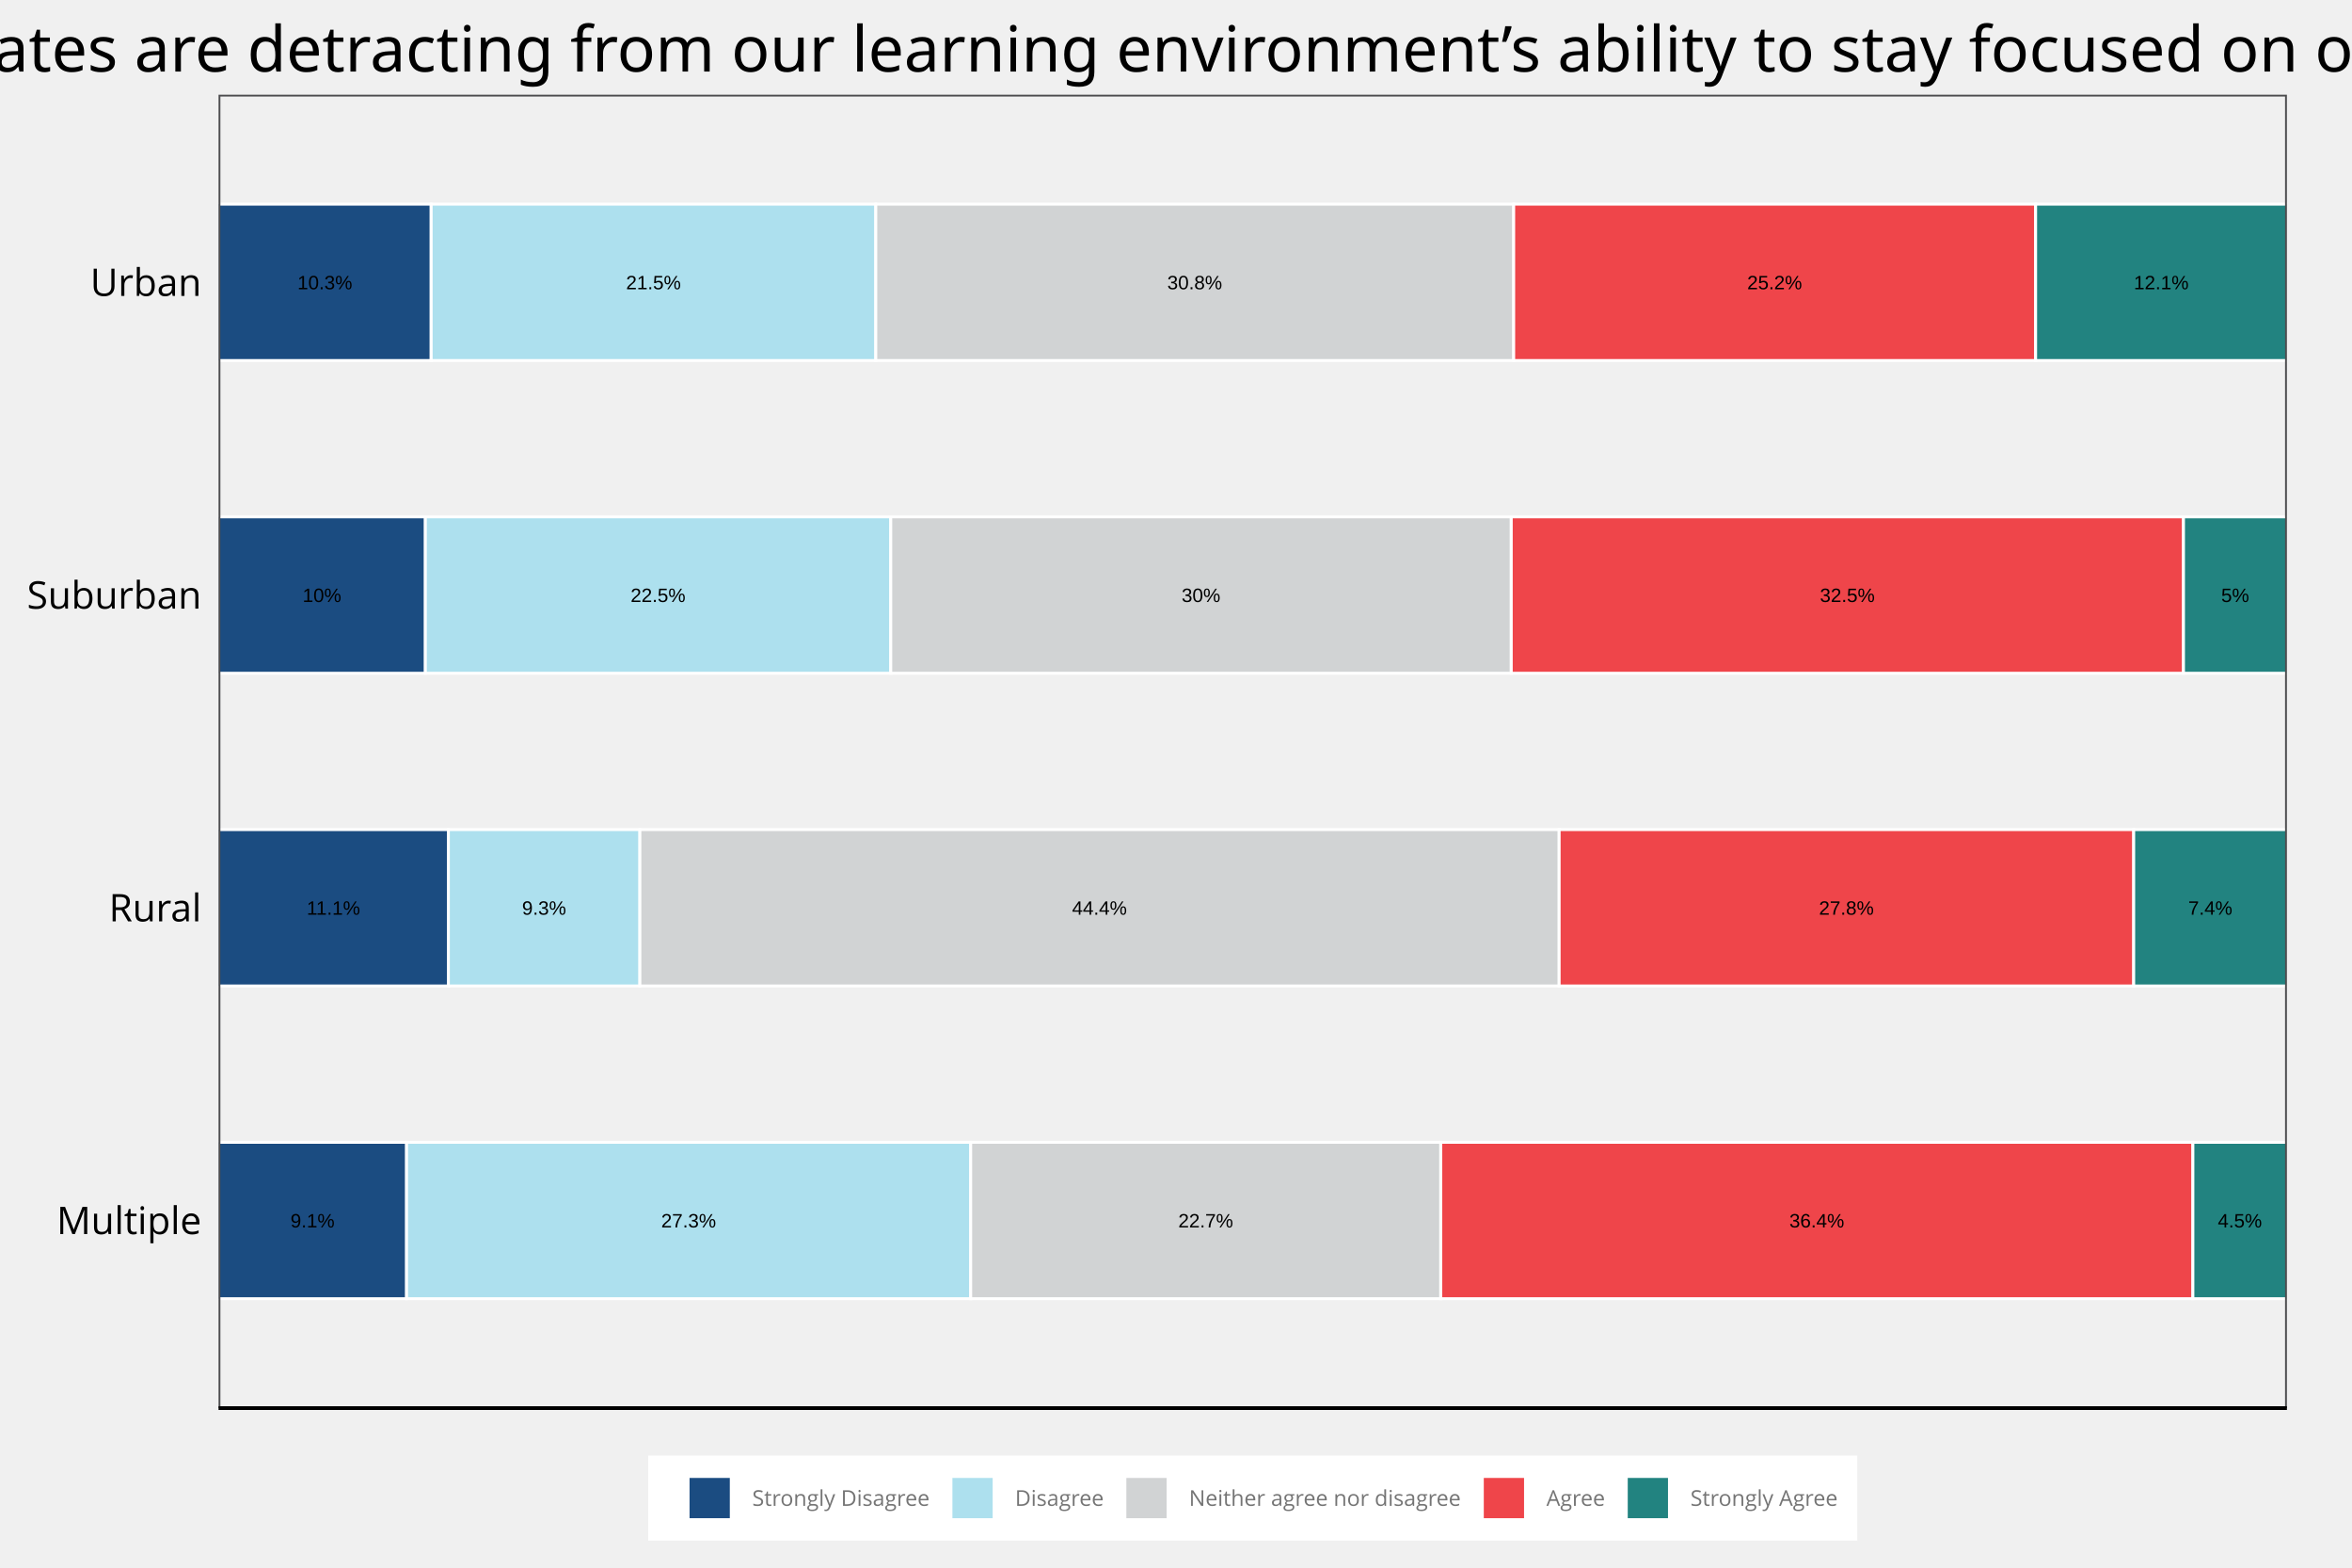
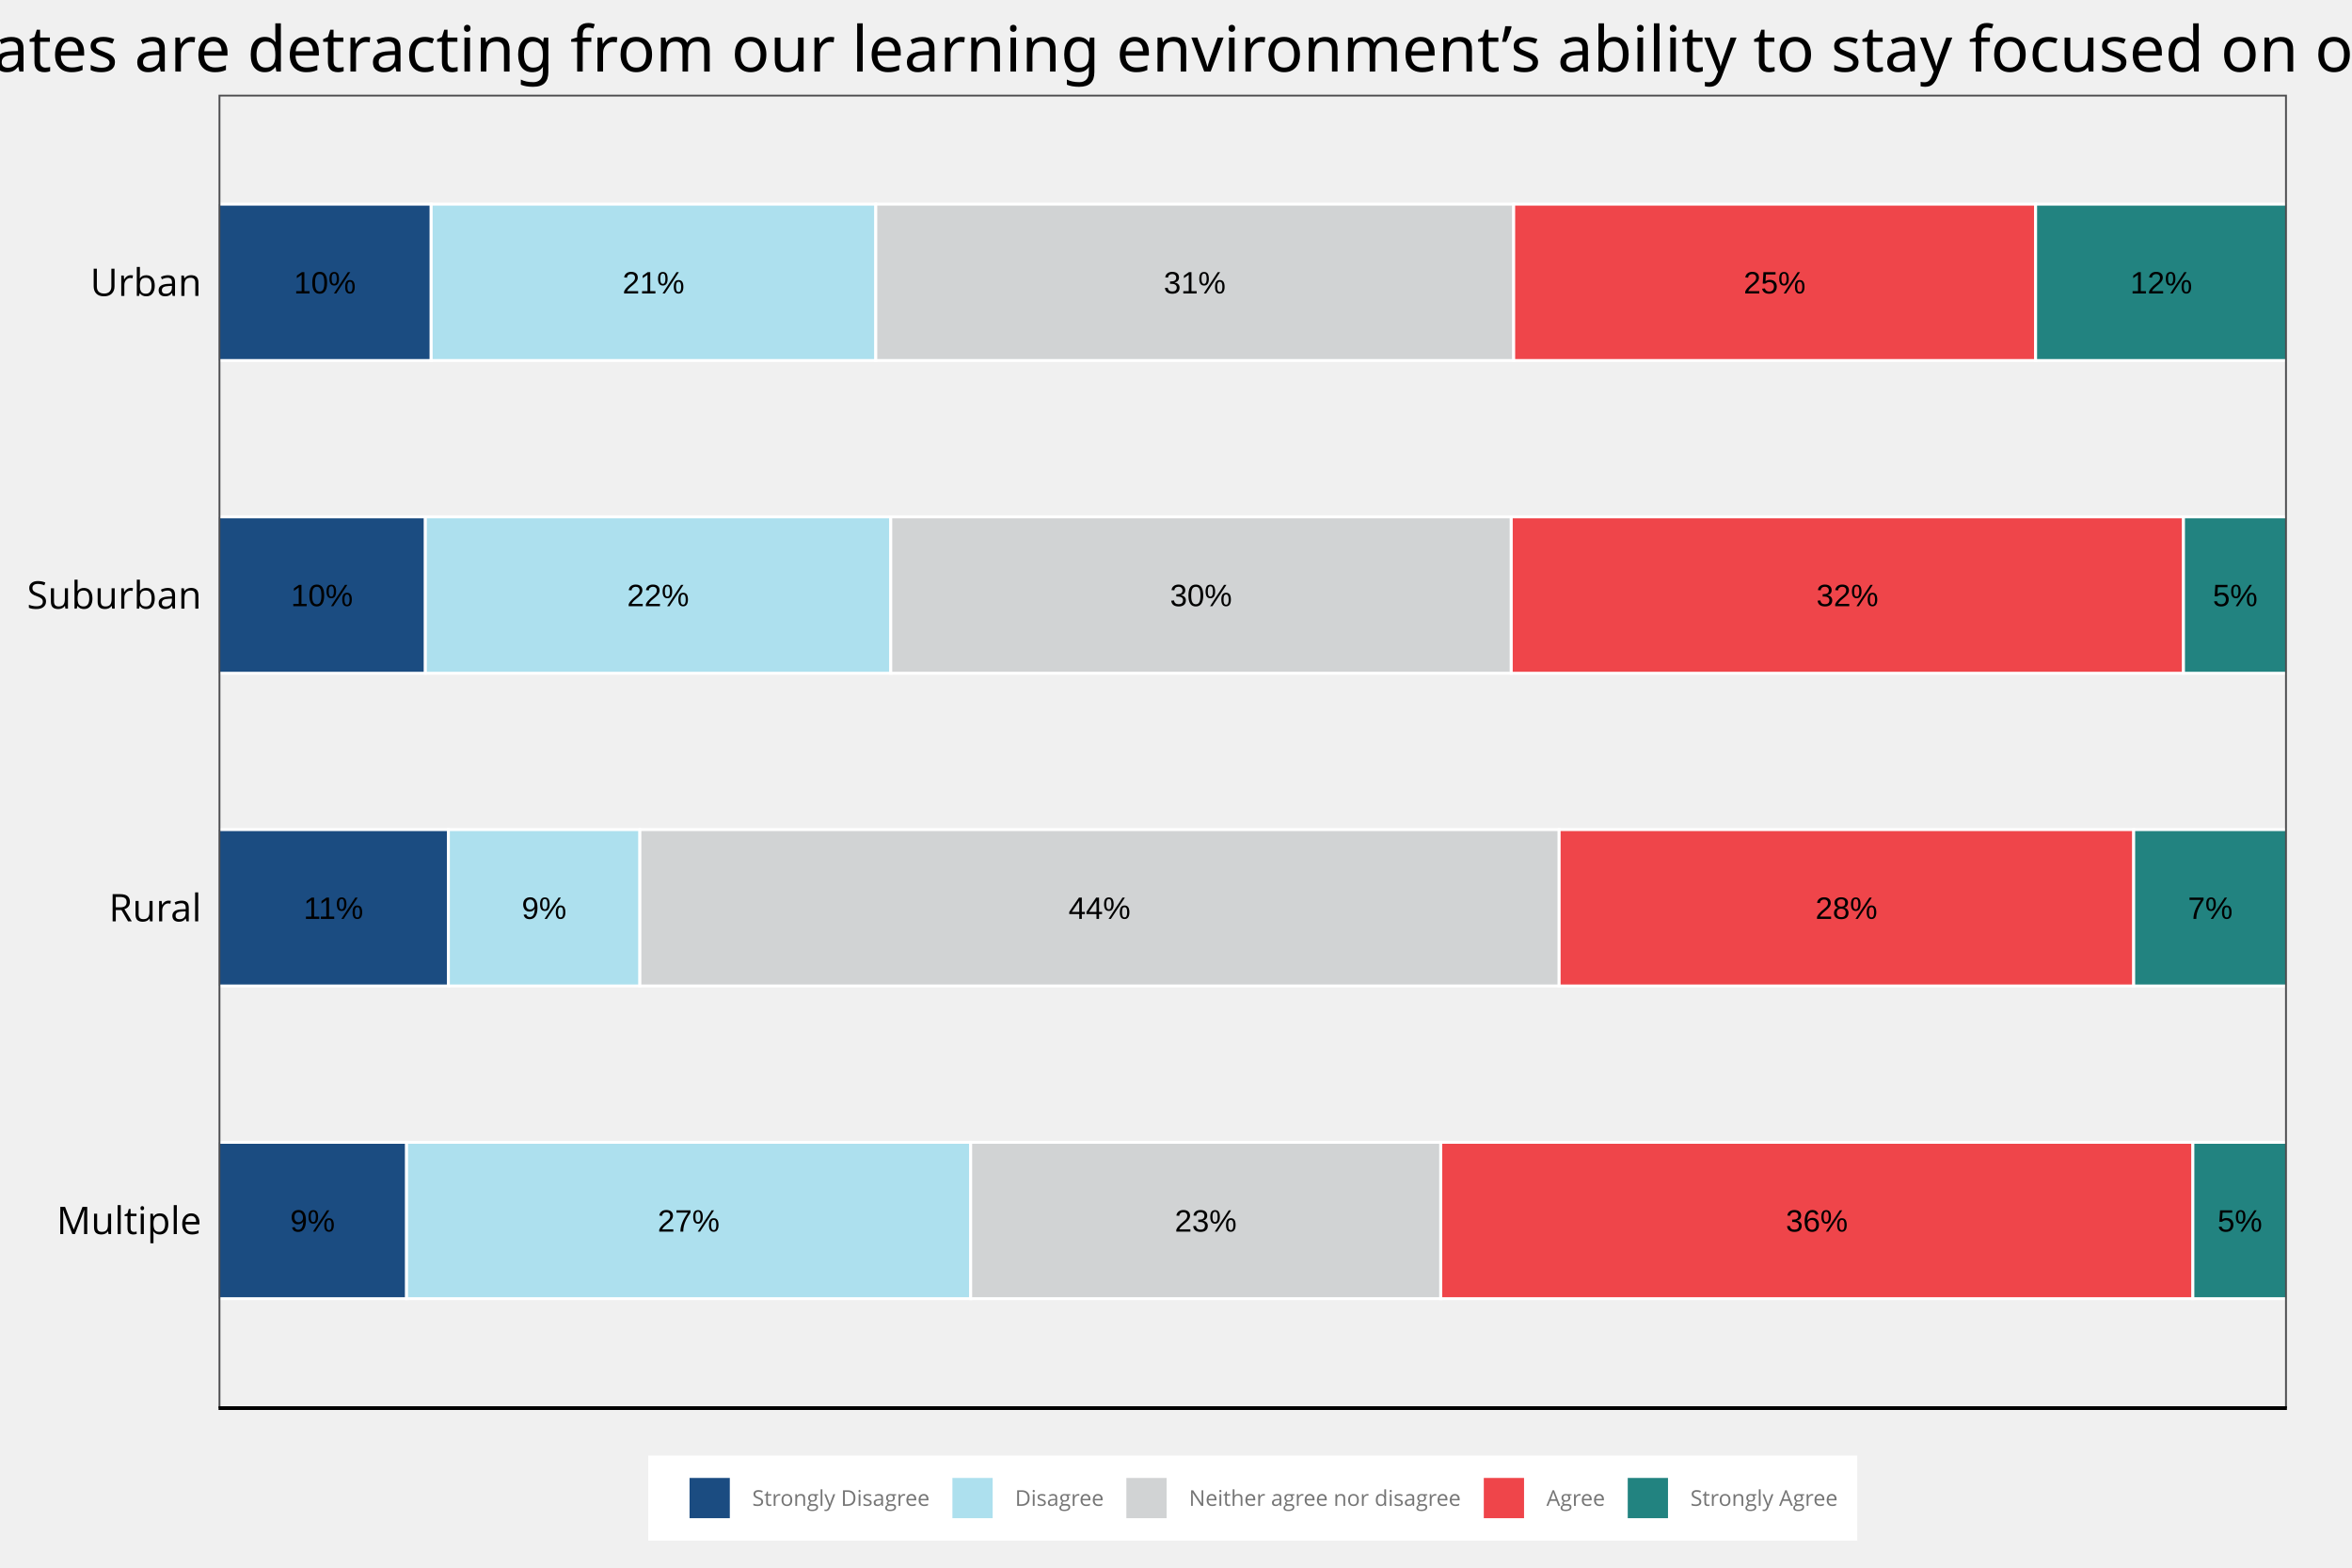
<svg xmlns="http://www.w3.org/2000/svg" class="svglite" width="864.00pt" height="576.00pt" viewBox="0 0 864.00 576.00">
  <defs>
    <style type="text/css">
    .svglite line, .svglite polyline, .svglite polygon, .svglite path, .svglite rect, .svglite circle {
      fill: none;
      stroke: #000000;
      stroke-linecap: round;
      stroke-linejoin: round;
      stroke-miterlimit: 10.00;
    }
    .svglite text {
      white-space: pre;
    }
  </style>
  </defs>
  <rect width="100%" height="100%" style="stroke: none; fill: none;" />
  <defs>
    <clipPath id="cpMC4wMHw4NjQuMDB8MC4wMHw1NzYuMDA=">
      <rect x="0.00" y="0.00" width="864.00" height="576.00" />
    </clipPath>
  </defs>
  <g clip-path="url(#cpMC4wMHw4NjQuMDB8MC4wMHw1NzYuMDA=)">
</g>
  <defs>
    <clipPath id="cpODAuMjh8ODQwLjA5fDM0Ljc5fDUxNy4zOA==">
      <rect x="80.28" y="34.79" width="759.81" height="482.58" />
    </clipPath>
  </defs>
  <g clip-path="url(#cpODAuMjh8ODQwLjA5fDM0Ljc5fDUxNy4zOA==)">
    <rect x="80.28" y="34.79" width="759.81" height="482.58" style="stroke-width: 1.36; stroke: none;" />
    <rect x="80.28" y="419.71" width="69.07" height="57.45" style="stroke-width: 1.07; stroke: #FFFFFF; stroke-linecap: butt; stroke-linejoin: miter; fill: #1B4C81;" />
    <rect x="149.36" y="419.71" width="207.22" height="57.45" style="stroke-width: 1.07; stroke: #FFFFFF; stroke-linecap: butt; stroke-linejoin: miter; fill: #ADE0EE;" />
    <rect x="356.58" y="419.71" width="172.68" height="57.45" style="stroke-width: 1.07; stroke: #FFFFFF; stroke-linecap: butt; stroke-linejoin: miter; fill: #D1D3D4;" />
    <rect x="529.26" y="419.71" width="276.29" height="57.45" style="stroke-width: 1.07; stroke: #FFFFFF; stroke-linecap: butt; stroke-linejoin: miter; fill: #EF454A;" />
    <rect x="805.55" y="419.71" width="34.54" height="57.45" style="stroke-width: 1.07; stroke: #FFFFFF; stroke-linecap: butt; stroke-linejoin: miter; fill: #228380;" />
    <rect x="80.28" y="304.81" width="84.42" height="57.45" style="stroke-width: 1.07; stroke: #FFFFFF; stroke-linecap: butt; stroke-linejoin: miter; fill: #1B4C81;" />
    <rect x="164.71" y="304.81" width="70.35" height="57.45" style="stroke-width: 1.07; stroke: #FFFFFF; stroke-linecap: butt; stroke-linejoin: miter; fill: #ADE0EE;" />
    <rect x="235.06" y="304.81" width="337.69" height="57.45" style="stroke-width: 1.07; stroke: #FFFFFF; stroke-linecap: butt; stroke-linejoin: miter; fill: #D1D3D4;" />
    <rect x="572.75" y="304.81" width="211.06" height="57.45" style="stroke-width: 1.07; stroke: #FFFFFF; stroke-linecap: butt; stroke-linejoin: miter; fill: #EF454A;" />
    <rect x="783.81" y="304.81" width="56.28" height="57.45" style="stroke-width: 1.07; stroke: #FFFFFF; stroke-linecap: butt; stroke-linejoin: miter; fill: #228380;" />
    <rect x="80.28" y="189.91" width="75.98" height="57.45" style="stroke-width: 1.07; stroke: #FFFFFF; stroke-linecap: butt; stroke-linejoin: miter; fill: #1B4C81;" />
    <rect x="156.26" y="189.91" width="170.96" height="57.45" style="stroke-width: 1.07; stroke: #FFFFFF; stroke-linecap: butt; stroke-linejoin: miter; fill: #ADE0EE;" />
    <rect x="327.22" y="189.91" width="227.94" height="57.45" style="stroke-width: 1.07; stroke: #FFFFFF; stroke-linecap: butt; stroke-linejoin: miter; fill: #D1D3D4;" />
    <rect x="555.16" y="189.91" width="246.94" height="57.45" style="stroke-width: 1.07; stroke: #FFFFFF; stroke-linecap: butt; stroke-linejoin: miter; fill: #EF454A;" />
    <rect x="802.10" y="189.91" width="37.99" height="57.45" style="stroke-width: 1.07; stroke: #FFFFFF; stroke-linecap: butt; stroke-linejoin: miter; fill: #228380;" />
    <rect x="80.28" y="75.01" width="78.11" height="57.45" style="stroke-width: 1.07; stroke: #FFFFFF; stroke-linecap: butt; stroke-linejoin: miter; fill: #1B4C81;" />
    <rect x="158.39" y="75.01" width="163.32" height="57.45" style="stroke-width: 1.07; stroke: #FFFFFF; stroke-linecap: butt; stroke-linejoin: miter; fill: #ADE0EE;" />
    <rect x="321.72" y="75.01" width="234.33" height="57.45" style="stroke-width: 1.07; stroke: #FFFFFF; stroke-linecap: butt; stroke-linejoin: miter; fill: #D1D3D4;" />
    <rect x="556.05" y="75.01" width="191.73" height="57.45" style="stroke-width: 1.07; stroke: #FFFFFF; stroke-linecap: butt; stroke-linejoin: miter; fill: #EF454A;" />
    <rect x="747.78" y="75.01" width="92.31" height="57.45" style="stroke-width: 1.07; stroke: #FFFFFF; stroke-linecap: butt; stroke-linejoin: miter; fill: #228380;" />
-     <text x="114.82" y="450.99" text-anchor="middle" style="font-size: 7.11px; font-family: &quot;Arial&quot;;" textLength="16.20px" lengthAdjust="spacingAndGlyphs">9.1%</text>
-     <text x="252.97" y="450.99" text-anchor="middle" style="font-size: 7.11px; font-family: &quot;Arial&quot;;" textLength="20.15px" lengthAdjust="spacingAndGlyphs">27.3%</text>
-     <text x="442.92" y="450.99" text-anchor="middle" style="font-size: 7.11px; font-family: &quot;Arial&quot;;" textLength="20.15px" lengthAdjust="spacingAndGlyphs">22.7%</text>
-     <text x="667.41" y="450.99" text-anchor="middle" style="font-size: 7.11px; font-family: &quot;Arial&quot;;" textLength="20.15px" lengthAdjust="spacingAndGlyphs">36.4%</text>
-     <text x="822.82" y="450.99" text-anchor="middle" style="font-size: 7.11px; font-family: &quot;Arial&quot;;" textLength="16.20px" lengthAdjust="spacingAndGlyphs">4.5%</text>
-     <text x="122.49" y="336.09" text-anchor="middle" style="font-size: 7.11px; font-family: &quot;Arial&quot;;" textLength="20.15px" lengthAdjust="spacingAndGlyphs">11.1%</text>
-     <text x="199.88" y="336.09" text-anchor="middle" style="font-size: 7.11px; font-family: &quot;Arial&quot;;" textLength="16.20px" lengthAdjust="spacingAndGlyphs">9.3%</text>
-     <text x="403.90" y="336.09" text-anchor="middle" style="font-size: 7.11px; font-family: &quot;Arial&quot;;" textLength="20.15px" lengthAdjust="spacingAndGlyphs">44.4%</text>
-     <text x="678.28" y="336.09" text-anchor="middle" style="font-size: 7.11px; font-family: &quot;Arial&quot;;" textLength="20.15px" lengthAdjust="spacingAndGlyphs">27.8%</text>
-     <text x="811.95" y="336.09" text-anchor="middle" style="font-size: 7.11px; font-family: &quot;Arial&quot;;" textLength="16.20px" lengthAdjust="spacingAndGlyphs">7.4%</text>
-     <text x="118.27" y="221.19" text-anchor="middle" style="font-size: 7.11px; font-family: &quot;Arial&quot;;" textLength="14.23px" lengthAdjust="spacingAndGlyphs">10%</text>
-     <text x="241.74" y="221.19" text-anchor="middle" style="font-size: 7.11px; font-family: &quot;Arial&quot;;" textLength="20.15px" lengthAdjust="spacingAndGlyphs">22.5%</text>
-     <text x="441.19" y="221.19" text-anchor="middle" style="font-size: 7.11px; font-family: &quot;Arial&quot;;" textLength="14.23px" lengthAdjust="spacingAndGlyphs">30%</text>
-     <text x="678.63" y="221.19" text-anchor="middle" style="font-size: 7.11px; font-family: &quot;Arial&quot;;" textLength="20.15px" lengthAdjust="spacingAndGlyphs">32.5%</text>
-     <text x="821.09" y="221.19" text-anchor="middle" style="font-size: 7.11px; font-family: &quot;Arial&quot;;" textLength="10.27px" lengthAdjust="spacingAndGlyphs">5%</text>
-     <text x="119.34" y="106.29" text-anchor="middle" style="font-size: 7.11px; font-family: &quot;Arial&quot;;" textLength="20.15px" lengthAdjust="spacingAndGlyphs">10.3%</text>
-     <text x="240.06" y="106.29" text-anchor="middle" style="font-size: 7.11px; font-family: &quot;Arial&quot;;" textLength="20.15px" lengthAdjust="spacingAndGlyphs">21.5%</text>
-     <text x="438.88" y="106.29" text-anchor="middle" style="font-size: 7.11px; font-family: &quot;Arial&quot;;" textLength="20.15px" lengthAdjust="spacingAndGlyphs">30.8%</text>
-     <text x="651.91" y="106.29" text-anchor="middle" style="font-size: 7.11px; font-family: &quot;Arial&quot;;" textLength="20.15px" lengthAdjust="spacingAndGlyphs">25.2%</text>
-     <text x="793.93" y="106.29" text-anchor="middle" style="font-size: 7.11px; font-family: &quot;Arial&quot;;" textLength="20.15px" lengthAdjust="spacingAndGlyphs">12.1%</text>
+     <text x="114.82" y="452.52" text-anchor="middle" style="font-size: 11.38px; font-family: &quot;Arial&quot;;" textLength="16.44px" lengthAdjust="spacingAndGlyphs">9%</text>
+     <text x="252.97" y="452.52" text-anchor="middle" style="font-size: 11.38px; font-family: &quot;Arial&quot;;" textLength="22.77px" lengthAdjust="spacingAndGlyphs">27%</text>
+     <text x="442.92" y="452.52" text-anchor="middle" style="font-size: 11.38px; font-family: &quot;Arial&quot;;" textLength="22.77px" lengthAdjust="spacingAndGlyphs">23%</text>
+     <text x="667.41" y="452.52" text-anchor="middle" style="font-size: 11.38px; font-family: &quot;Arial&quot;;" textLength="22.77px" lengthAdjust="spacingAndGlyphs">36%</text>
+     <text x="822.82" y="452.52" text-anchor="middle" style="font-size: 11.38px; font-family: &quot;Arial&quot;;" textLength="16.44px" lengthAdjust="spacingAndGlyphs">5%</text>
+     <text x="122.49" y="337.62" text-anchor="middle" style="font-size: 11.38px; font-family: &quot;Arial&quot;;" textLength="22.77px" lengthAdjust="spacingAndGlyphs">11%</text>
+     <text x="199.88" y="337.62" text-anchor="middle" style="font-size: 11.38px; font-family: &quot;Arial&quot;;" textLength="16.44px" lengthAdjust="spacingAndGlyphs">9%</text>
+     <text x="403.90" y="337.62" text-anchor="middle" style="font-size: 11.38px; font-family: &quot;Arial&quot;;" textLength="22.77px" lengthAdjust="spacingAndGlyphs">44%</text>
+     <text x="678.28" y="337.62" text-anchor="middle" style="font-size: 11.38px; font-family: &quot;Arial&quot;;" textLength="22.77px" lengthAdjust="spacingAndGlyphs">28%</text>
+     <text x="811.95" y="337.62" text-anchor="middle" style="font-size: 11.38px; font-family: &quot;Arial&quot;;" textLength="16.44px" lengthAdjust="spacingAndGlyphs">7%</text>
+     <text x="118.27" y="222.72" text-anchor="middle" style="font-size: 11.38px; font-family: &quot;Arial&quot;;" textLength="22.77px" lengthAdjust="spacingAndGlyphs">10%</text>
+     <text x="241.74" y="222.72" text-anchor="middle" style="font-size: 11.38px; font-family: &quot;Arial&quot;;" textLength="22.77px" lengthAdjust="spacingAndGlyphs">22%</text>
+     <text x="441.19" y="222.72" text-anchor="middle" style="font-size: 11.38px; font-family: &quot;Arial&quot;;" textLength="22.77px" lengthAdjust="spacingAndGlyphs">30%</text>
+     <text x="678.63" y="222.72" text-anchor="middle" style="font-size: 11.38px; font-family: &quot;Arial&quot;;" textLength="22.77px" lengthAdjust="spacingAndGlyphs">32%</text>
+     <text x="821.09" y="222.72" text-anchor="middle" style="font-size: 11.38px; font-family: &quot;Arial&quot;;" textLength="16.44px" lengthAdjust="spacingAndGlyphs">5%</text>
+     <text x="119.34" y="107.82" text-anchor="middle" style="font-size: 11.38px; font-family: &quot;Arial&quot;;" textLength="22.77px" lengthAdjust="spacingAndGlyphs">10%</text>
+     <text x="240.06" y="107.82" text-anchor="middle" style="font-size: 11.38px; font-family: &quot;Arial&quot;;" textLength="22.77px" lengthAdjust="spacingAndGlyphs">21%</text>
+     <text x="438.88" y="107.82" text-anchor="middle" style="font-size: 11.38px; font-family: &quot;Arial&quot;;" textLength="22.77px" lengthAdjust="spacingAndGlyphs">31%</text>
+     <text x="651.91" y="107.82" text-anchor="middle" style="font-size: 11.38px; font-family: &quot;Arial&quot;;" textLength="22.77px" lengthAdjust="spacingAndGlyphs">25%</text>
+     <text x="793.93" y="107.82" text-anchor="middle" style="font-size: 11.38px; font-family: &quot;Arial&quot;;" textLength="22.77px" lengthAdjust="spacingAndGlyphs">12%</text>
    <rect x="80.28" y="34.79" width="759.81" height="482.58" style="stroke-width: 1.36; stroke: #4D4D4F;" />
  </g>
  <g clip-path="url(#cpMC4wMHw4NjQuMDB8MC4wMHw1NzYuMDA=)">
    <text x="74.01" y="453.43" text-anchor="end" style="font-size: 14.00px; font-family: &quot;Open Sans&quot;;" textLength="53.19px" lengthAdjust="spacingAndGlyphs">Multiple</text>
    <text x="74.01" y="338.53" text-anchor="end" style="font-size: 14.00px; font-family: &quot;Open Sans&quot;;" textLength="34.26px" lengthAdjust="spacingAndGlyphs">Rural</text>
    <text x="74.01" y="223.63" text-anchor="end" style="font-size: 14.00px; font-family: &quot;Open Sans&quot;;" textLength="64.04px" lengthAdjust="spacingAndGlyphs">Suburban</text>
    <text x="74.01" y="108.73" text-anchor="end" style="font-size: 14.00px; font-family: &quot;Open Sans&quot;;" textLength="40.85px" lengthAdjust="spacingAndGlyphs">Urban</text>
    <polyline points="80.28,517.38 840.09,517.38 " style="stroke-width: 1.36; stroke-linecap: butt;" />
    <rect x="238.12" y="534.81" width="444.14" height="31.23" style="stroke-width: 1.36; stroke: none; fill: #FFFFFF;" />
    <rect x="252.06" y="541.78" width="17.28" height="17.28" style="stroke-width: 1.36; stroke: none; fill: #FFFFFF;" />
    <rect x="252.77" y="542.49" width="15.86" height="15.86" style="stroke-width: 1.07; stroke: #FFFFFF; stroke-linecap: butt; stroke-linejoin: miter; fill: #1B4C81;" />
    <rect x="348.62" y="541.78" width="17.28" height="17.28" style="stroke-width: 1.36; stroke: none; fill: #FFFFFF;" />
    <rect x="349.33" y="542.49" width="15.86" height="15.86" style="stroke-width: 1.07; stroke: #FFFFFF; stroke-linecap: butt; stroke-linejoin: miter; fill: #ADE0EE;" />
    <rect x="412.52" y="541.78" width="17.28" height="17.28" style="stroke-width: 1.36; stroke: none; fill: #FFFFFF;" />
    <rect x="413.23" y="542.49" width="15.86" height="15.86" style="stroke-width: 1.07; stroke: #FFFFFF; stroke-linecap: butt; stroke-linejoin: miter; fill: #D1D3D4;" />
    <rect x="543.82" y="541.78" width="17.28" height="17.28" style="stroke-width: 1.36; stroke: none; fill: #FFFFFF;" />
    <rect x="544.53" y="542.49" width="15.86" height="15.86" style="stroke-width: 1.07; stroke: #FFFFFF; stroke-linecap: butt; stroke-linejoin: miter; fill: #EF454A;" />
    <rect x="596.70" y="541.78" width="17.28" height="17.28" style="stroke-width: 1.36; stroke: none; fill: #FFFFFF;" />
    <rect x="597.41" y="542.49" width="15.86" height="15.86" style="stroke-width: 1.07; stroke: #FFFFFF; stroke-linecap: butt; stroke-linejoin: miter; fill: #228380;" />
    <text x="276.32" y="553.28" style="font-size: 8.00px;fill: #757575; font-family: &quot;Open Sans&quot;;" textLength="65.33px" lengthAdjust="spacingAndGlyphs">Strongly Disagree</text>
    <text x="372.88" y="553.28" style="font-size: 8.00px;fill: #757575; font-family: &quot;Open Sans&quot;;" textLength="32.67px" lengthAdjust="spacingAndGlyphs">Disagree</text>
    <text x="436.77" y="553.28" style="font-size: 8.00px;fill: #757575; font-family: &quot;Open Sans&quot;;" textLength="100.07px" lengthAdjust="spacingAndGlyphs">Neither agree nor disagree</text>
    <text x="568.07" y="553.28" style="font-size: 8.00px;fill: #757575; font-family: &quot;Open Sans&quot;;" textLength="21.66px" lengthAdjust="spacingAndGlyphs">Agree</text>
    <text x="620.96" y="553.28" style="font-size: 8.00px;fill: #757575; font-family: &quot;Open Sans&quot;;" textLength="54.32px" lengthAdjust="spacingAndGlyphs">Strongly Agree</text>
    <text x="425.03" y="26.30" text-anchor="middle" style="font-size: 23.33px; font-family: &quot;Bebas Neue&quot;;" textLength="826.48px" lengthAdjust="spacingAndGlyphs">Political debates are detracting from our learning environment’s ability to stay focused on our mission.</text>
  </g>
</svg>
